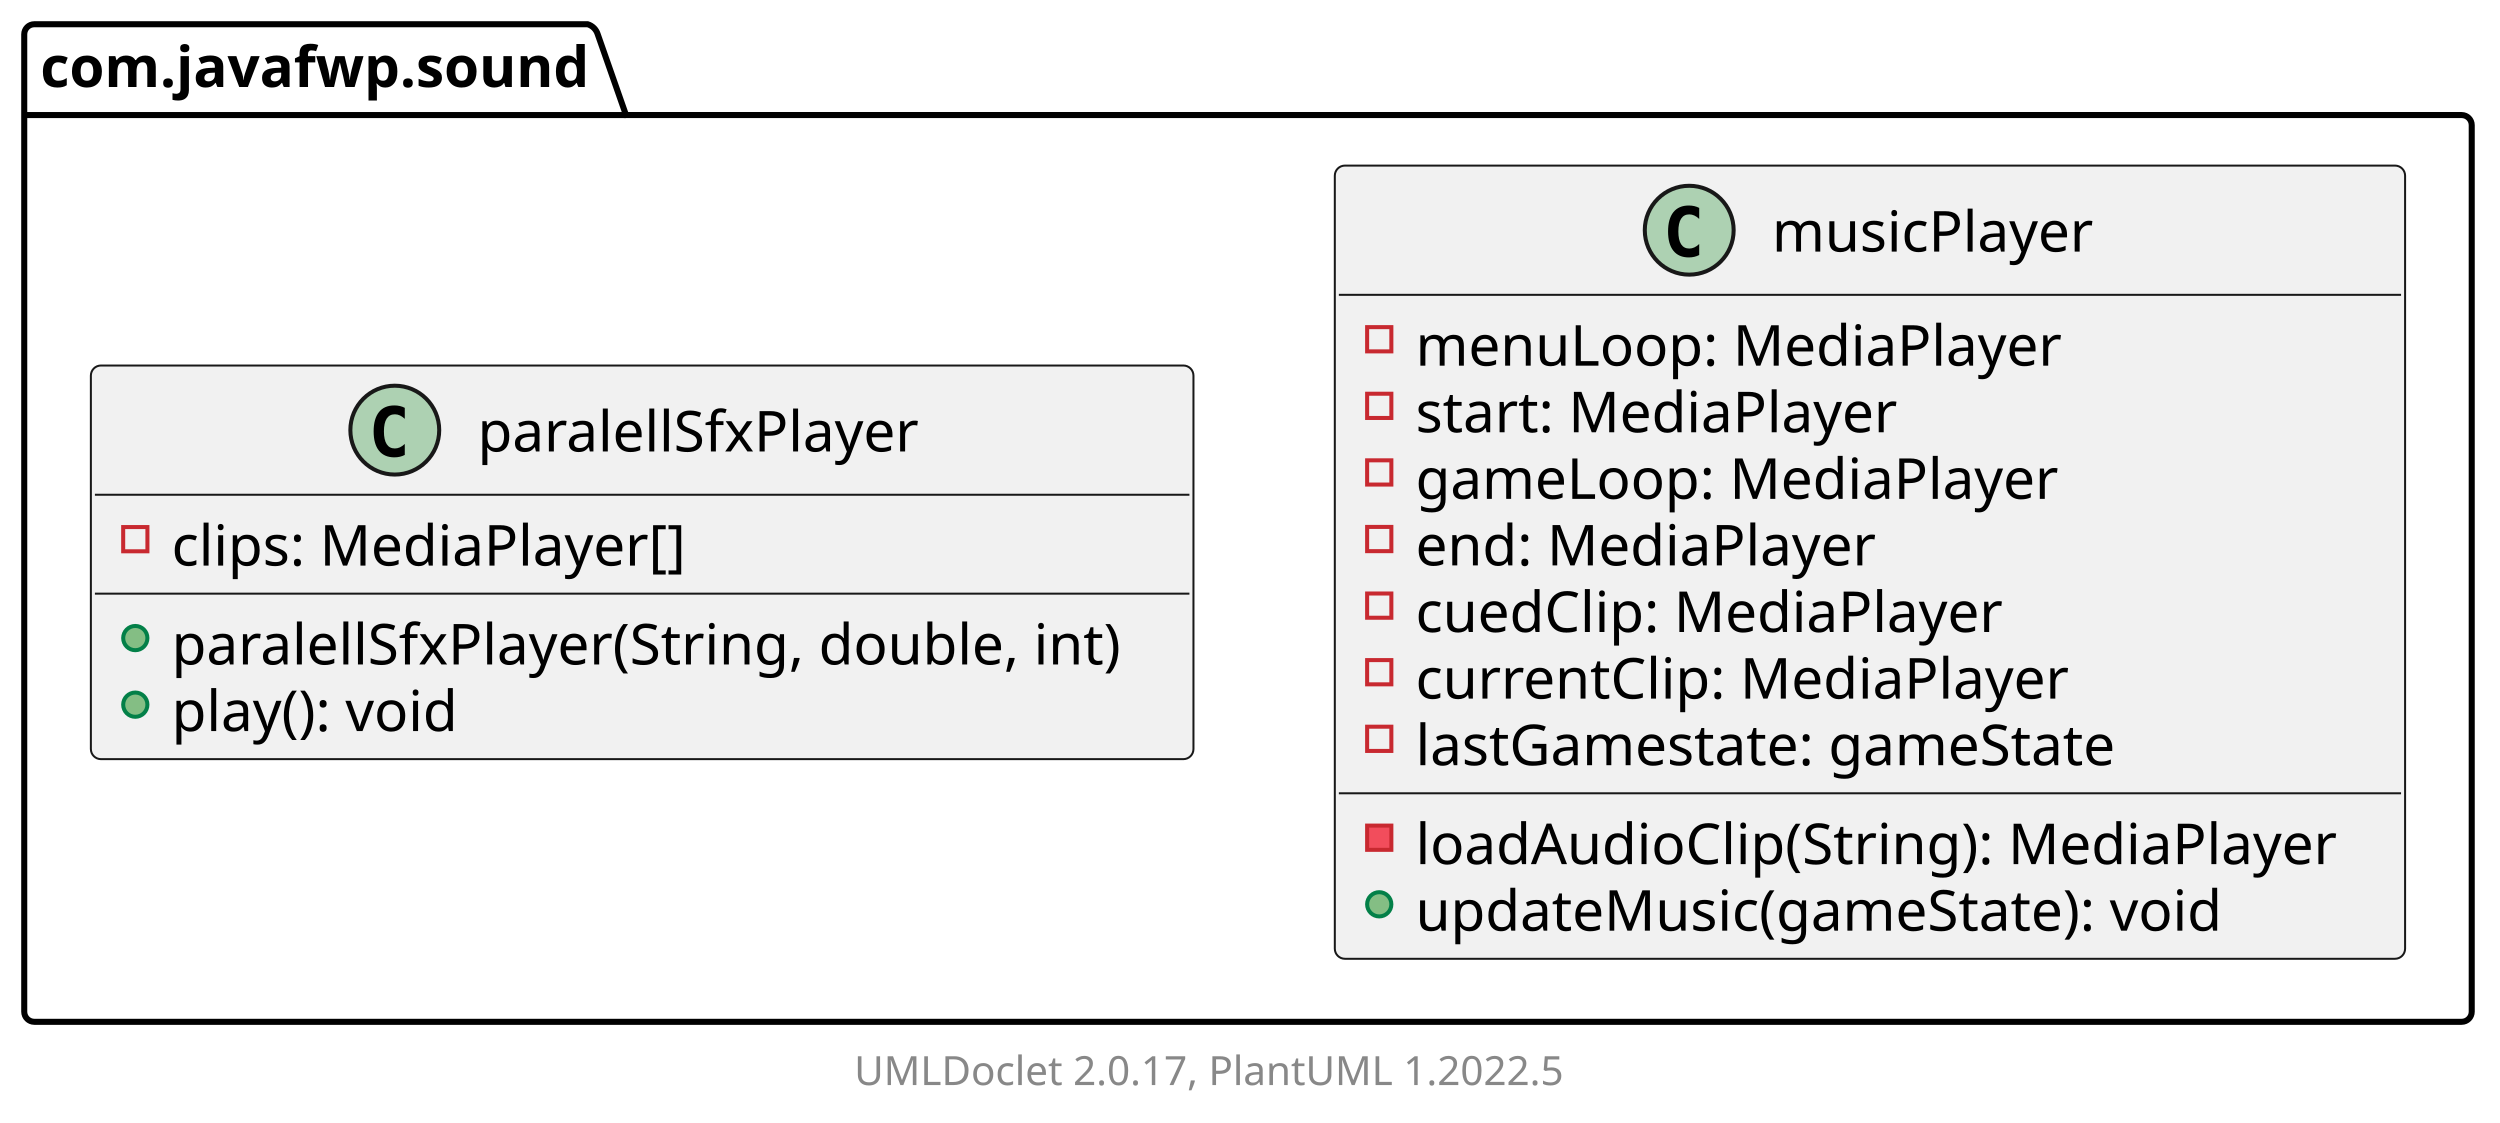
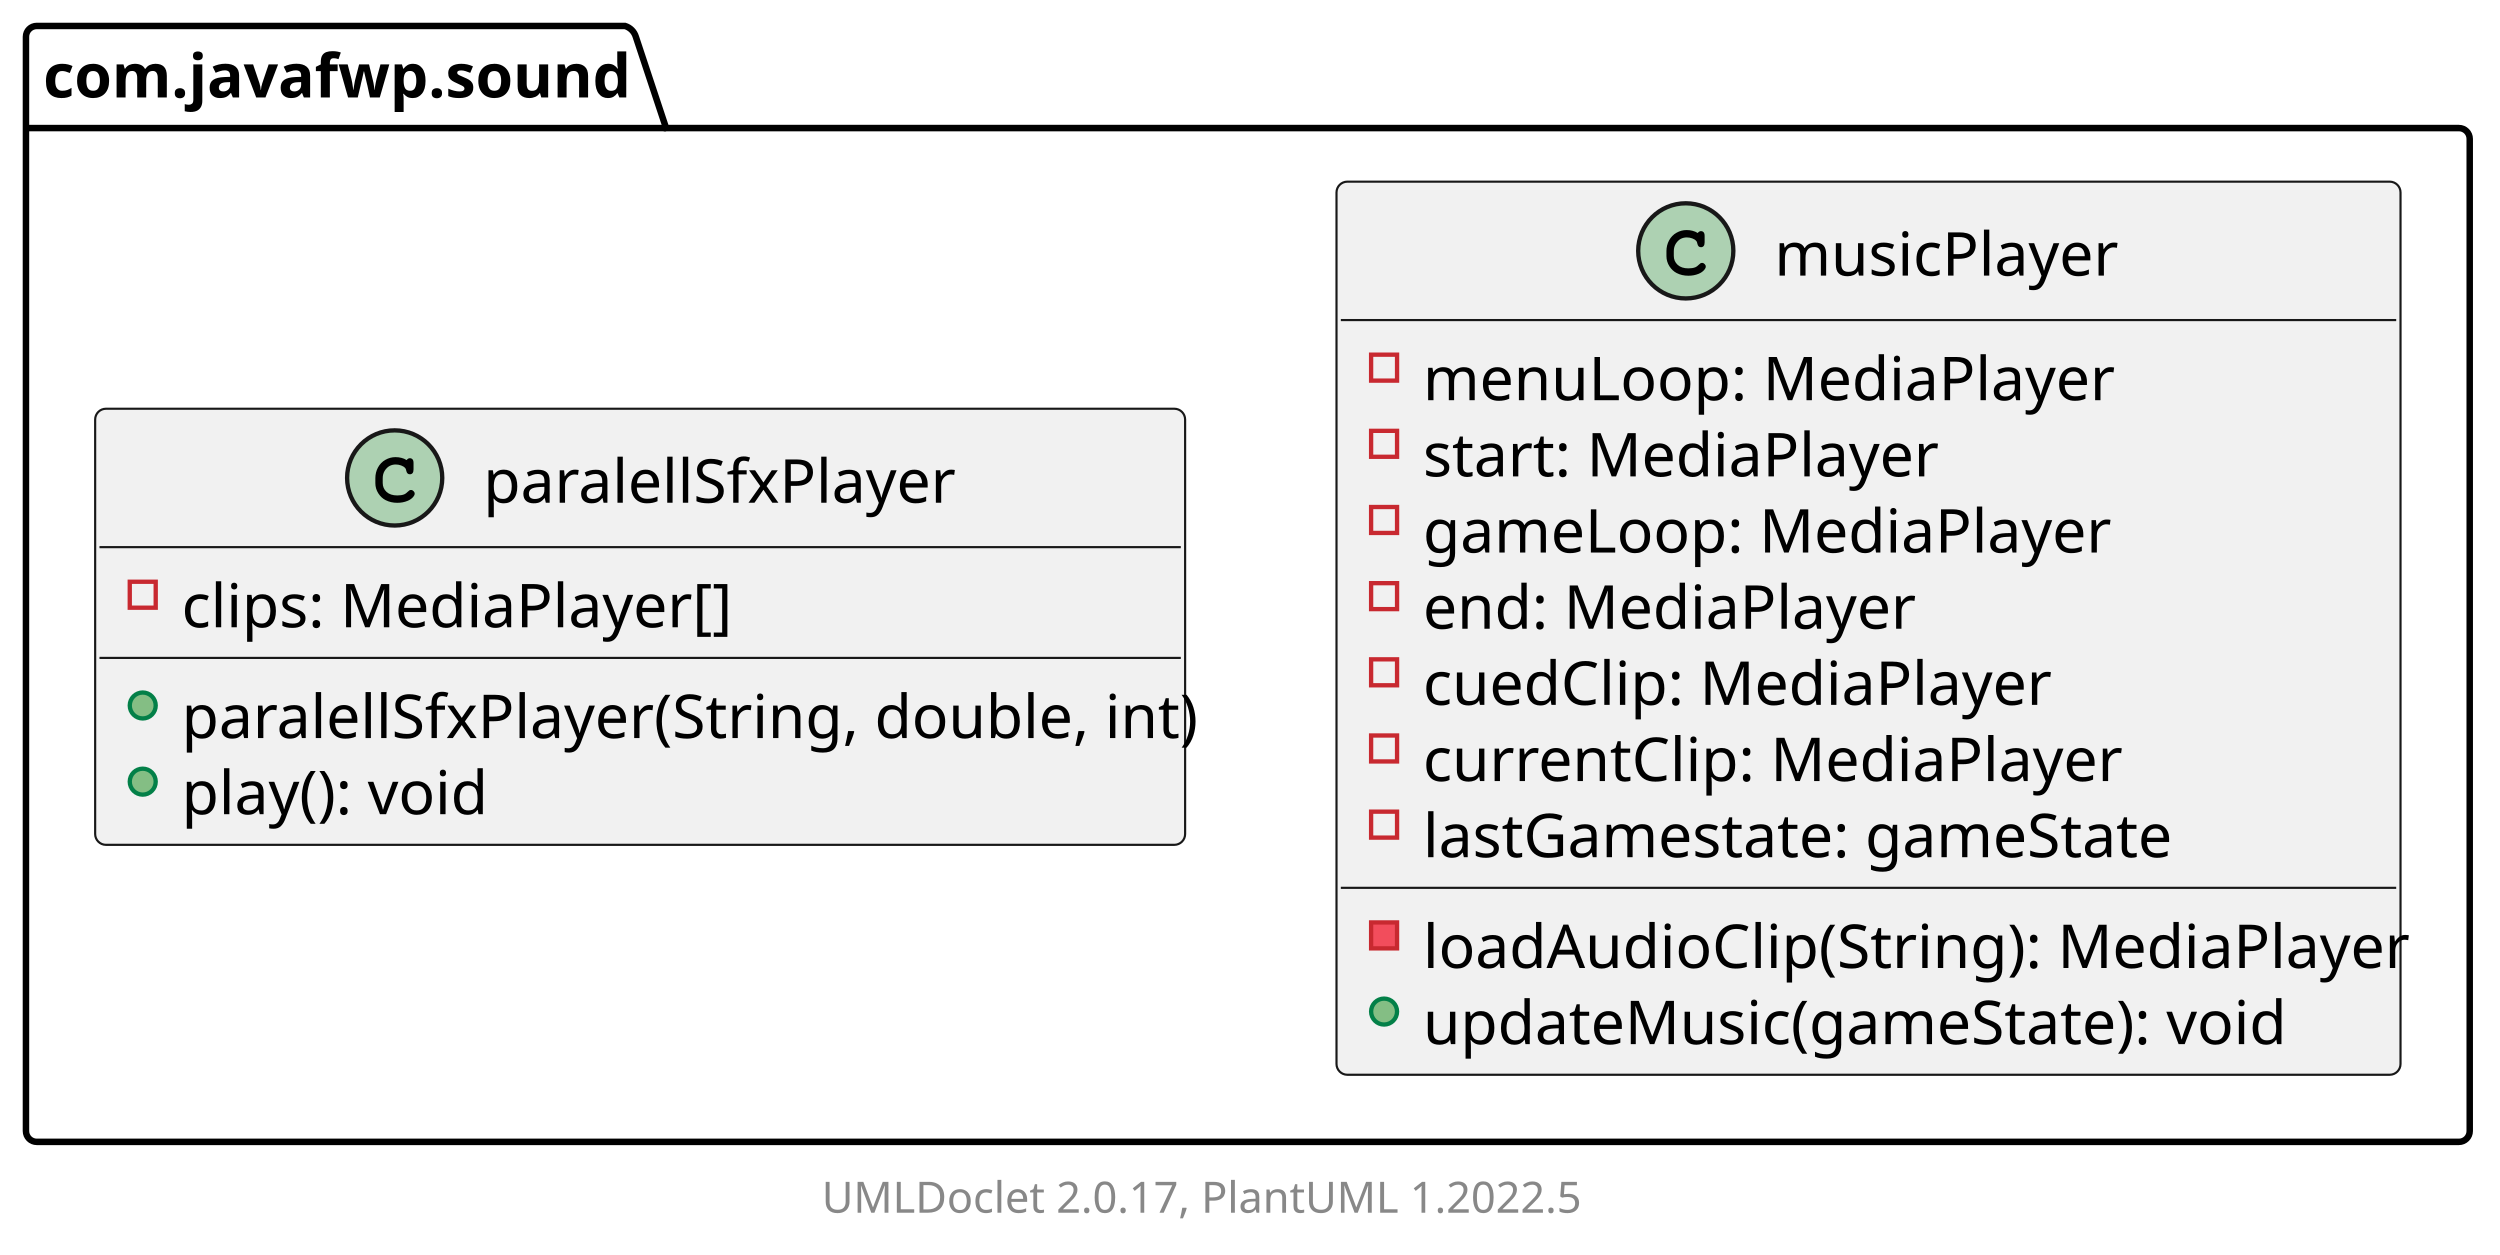
- <svg xmlns="http://www.w3.org/2000/svg" xmlns:xlink="http://www.w3.org/1999/xlink" contentStyleType="text/css" height="278px" preserveAspectRatio="none" style="width:619px;height:278px;background:#FFFFFF;" version="1.1" viewBox="0 0 619 278" width="619px" zoomAndPan="magnify">
+ <svg xmlns="http://www.w3.org/2000/svg" xmlns:xlink="http://www.w3.org/1999/xlink" contentStyleType="text/css" height="290px" preserveAspectRatio="none" style="width:578px;height:290px;background:#FFFFFF;" version="1.1" viewBox="0 0 578 290" width="578px" zoomAndPan="magnify">
  <defs />
  <g>
    <g id="cluster_com.javafwp.sound">
-       <path d="M8.5,6 L145.5,6 A3.75,3.75 0 0 1 148,8.5 L155,28.488 L609.5,28.488 A2.5,2.5 0 0 1 612,30.988 L612,250.5 A2.5,2.5 0 0 1 609.5,253 L8.5,253 A2.5,2.5 0 0 1 6,250.5 L6,8.5 A2.5,2.5 0 0 1 8.5,6 " style="stroke:#000000;stroke-width:1.5;fill:none;" />
-       <line style="stroke:#000000;stroke-width:1.5;fill:none;" x1="6" x2="155" y1="28.488" y2="28.488" />
-       <text fill="#000000" font-family="sans-serif" font-size="14" font-weight="bold" lengthAdjust="spacing" textLength="136" x="10" y="21.535">com.javafwp.sound</text>
+       <path d="M8.5,6 L144.5,6 A3.75,3.75 0 0 1 147,8.5 L154,29.609 L568.5,29.609 A2.5,2.5 0 0 1 571,32.109 L571,261.5 A2.5,2.5 0 0 1 568.5,264 L8.5,264 A2.5,2.5 0 0 1 6,261.5 L6,8.5 A2.5,2.5 0 0 1 8.5,6 " style="stroke:#000000;stroke-width:1.5;fill:none;" />
+       <line style="stroke:#000000;stroke-width:1.5;fill:none;" x1="6" x2="154" y1="29.609" y2="29.609" />
+       <text fill="#000000" font-family="sans-serif" font-size="14" font-weight="bold" lengthAdjust="spacing" textLength="135" x="10" y="22.533">com.javafwp.sound</text>
    </g>
    <a href="musicPlayer.html" target="_top" title="musicPlayer.html" xlink:actuate="onRequest" xlink:href="musicPlayer.html" xlink:show="new" xlink:title="musicPlayer.html" xlink:type="simple">
      <g id="elem_com.javafwp.sound.musicPlayer">
-         <rect codeLine="3" fill="#F1F1F1" height="196.394" id="com.javafwp.sound.musicPlayer" rx="2.5" ry="2.5" style="stroke:#181818;stroke-width:0.5;" width="265" x="330.5" y="41" />
-         <ellipse cx="418.25" cy="57" fill="#ADD1B2" rx="11" ry="11" style="stroke:#181818;stroke-width:1.0;" />
-         <path d="M420.723,63.143 Q420.142,63.442 419.503,63.591 Q418.864,63.741 418.158,63.741 Q415.651,63.741 414.332,62.089 Q413.012,60.437 413.012,57.316 Q413.012,54.187 414.332,52.535 Q415.651,50.883 418.158,50.883 Q418.864,50.883 419.511,51.032 Q420.159,51.182 420.723,51.48 L420.723,54.203 Q420.092,53.622 419.499,53.352 Q418.905,53.083 418.274,53.083 Q416.93,53.083 416.245,54.149 Q415.56,55.216 415.56,57.316 Q415.56,59.408 416.245,60.474 Q416.93,61.541 418.274,61.541 Q418.905,61.541 419.499,61.271 Q420.092,61.002 420.723,60.42 Z " fill="#000000" />
-         <text fill="#000000" font-family="sans-serif" font-size="14" lengthAdjust="spacing" textLength="81" x="438.75" y="62.291">musicPlayer</text>
-         <line style="stroke:#181818;stroke-width:0.5;" x1="331.5" x2="594.5" y1="73" y2="73" />
-         <rect fill="none" height="6" style="stroke:#C82930;stroke-width:1.0;" width="6" x="338.5" y="81" />
-         <text fill="#000000" font-family="sans-serif" font-size="14" lengthAdjust="spacing" textLength="163" x="350.5" y="90.535">menuLoop: MediaPlayer</text>
-         <rect fill="none" height="6" style="stroke:#C82930;stroke-width:1.0;" width="6" x="338.5" y="97.488" />
-         <text fill="#000000" font-family="sans-serif" font-size="14" lengthAdjust="spacing" textLength="121" x="350.5" y="107.023">start: MediaPlayer</text>
-         <rect fill="none" height="6" style="stroke:#C82930;stroke-width:1.0;" width="6" x="338.5" y="113.977" />
-         <text fill="#000000" font-family="sans-serif" font-size="14" lengthAdjust="spacing" textLength="162" x="350.5" y="123.512">gameLoop: MediaPlayer</text>
-         <rect fill="none" height="6" style="stroke:#C82930;stroke-width:1.0;" width="6" x="338.5" y="130.465" />
-         <text fill="#000000" font-family="sans-serif" font-size="14" lengthAdjust="spacing" textLength="116" x="350.5" y="140">end: MediaPlayer</text>
-         <rect fill="none" height="6" style="stroke:#C82930;stroke-width:1.0;" width="6" x="338.5" y="146.953" />
-         <text fill="#000000" font-family="sans-serif" font-size="14" lengthAdjust="spacing" textLength="150" x="350.5" y="156.488">cuedClip: MediaPlayer</text>
-         <rect fill="none" height="6" style="stroke:#C82930;stroke-width:1.0;" width="6" x="338.5" y="163.441" />
-         <text fill="#000000" font-family="sans-serif" font-size="14" lengthAdjust="spacing" textLength="167" x="350.5" y="172.977">currentClip: MediaPlayer</text>
-         <rect fill="none" height="6" style="stroke:#C82930;stroke-width:1.0;" width="6" x="338.5" y="179.93" />
-         <text fill="#000000" font-family="sans-serif" font-size="14" lengthAdjust="spacing" textLength="176" x="350.5" y="189.465">lastGamestate: gameState</text>
-         <line style="stroke:#181818;stroke-width:0.5;" x1="331.5" x2="594.5" y1="196.418" y2="196.418" />
-         <rect fill="#F24D5C" height="6" style="stroke:#C82930;stroke-width:1.0;" width="6" x="338.5" y="204.418" />
-         <text fill="#000000" font-family="sans-serif" font-size="14" lengthAdjust="spacing" textLength="239" x="350.5" y="213.953">loadAudioClip(String): MediaPlayer</text>
-         <ellipse cx="341.5" cy="223.906" fill="#84BE84" rx="3" ry="3" style="stroke:#038048;stroke-width:1.0;" />
-         <text fill="#000000" font-family="sans-serif" font-size="14" lengthAdjust="spacing" textLength="206" x="350.5" y="230.441">updateMusic(gameState): void</text>
+         <rect codeLine="3" fill="#F1F1F1" height="206.484" id="com.javafwp.sound.musicPlayer" rx="2.5" ry="2.5" style="stroke:#181818;stroke-width:0.5;" width="246" x="309" y="42" />
+         <ellipse cx="389.75" cy="58" fill="#ADD1B2" rx="11" ry="11" style="stroke:#181818;stroke-width:1.0;" />
+         <path d="M392.516,53.875 Q392.672,53.656 392.859,53.547 Q393.047,53.438 393.266,53.438 Q393.641,53.438 393.875,53.703 Q394.109,53.953 394.109,54.562 L394.109,56.016 Q394.109,56.625 393.875,56.891 Q393.641,57.156 393.266,57.156 Q392.922,57.156 392.719,56.953 Q392.516,56.766 392.406,56.25 Q392.359,55.891 392.172,55.703 Q391.844,55.328 391.234,55.109 Q390.625,54.891 390,54.891 Q389.234,54.891 388.594,55.219 Q387.969,55.547 387.469,56.297 Q386.984,57.047 386.984,58.078 L386.984,59.172 Q386.984,60.406 387.875,61.234 Q388.766,62.047 390.359,62.047 Q391.297,62.047 391.953,61.797 Q392.344,61.641 392.766,61.203 Q393.031,60.938 393.172,60.859 Q393.328,60.781 393.531,60.781 Q393.859,60.781 394.109,61.047 Q394.375,61.297 394.375,61.641 Q394.375,61.984 394.031,62.391 Q393.531,62.969 392.734,63.297 Q391.656,63.75 390.359,63.75 Q388.844,63.75 387.641,63.125 Q386.656,62.625 385.969,61.562 Q385.281,60.484 385.281,59.203 L385.281,58.047 Q385.281,56.719 385.891,55.578 Q386.516,54.422 387.609,53.812 Q388.703,53.188 389.938,53.188 Q390.672,53.188 391.312,53.359 Q391.969,53.516 392.516,53.875 Z " fill="#000000" />
+         <text fill="#000000" font-family="sans-serif" font-size="14" lengthAdjust="spacing" textLength="76" x="410.25" y="63.728">musicPlayer</text>
+         <line style="stroke:#181818;stroke-width:0.5;" x1="310" x2="554" y1="74" y2="74" />
+         <rect fill="none" height="6" style="stroke:#C82930;stroke-width:1.0;" width="6" x="317" y="82" />
+         <text fill="#000000" font-family="sans-serif" font-size="14" lengthAdjust="spacing" textLength="153" x="329" y="92.533">menuLoop: MediaPlayer</text>
+         <rect fill="none" height="6" style="stroke:#C82930;stroke-width:1.0;" width="6" x="317" y="99.609" />
+         <text fill="#000000" font-family="sans-serif" font-size="14" lengthAdjust="spacing" textLength="114" x="329" y="110.143">start: MediaPlayer</text>
+         <rect fill="none" height="6" style="stroke:#C82930;stroke-width:1.0;" width="6" x="317" y="117.219" />
+         <text fill="#000000" font-family="sans-serif" font-size="14" lengthAdjust="spacing" textLength="153" x="329" y="127.752">gameLoop: MediaPlayer</text>
+         <rect fill="none" height="6" style="stroke:#C82930;stroke-width:1.0;" width="6" x="317" y="134.828" />
+         <text fill="#000000" font-family="sans-serif" font-size="14" lengthAdjust="spacing" textLength="110" x="329" y="145.361">end: MediaPlayer</text>
+         <rect fill="none" height="6" style="stroke:#C82930;stroke-width:1.0;" width="6" x="317" y="152.438" />
+         <text fill="#000000" font-family="sans-serif" font-size="14" lengthAdjust="spacing" textLength="141" x="329" y="162.971">cuedClip: MediaPlayer</text>
+         <rect fill="none" height="6" style="stroke:#C82930;stroke-width:1.0;" width="6" x="317" y="170.047" />
+         <text fill="#000000" font-family="sans-serif" font-size="14" lengthAdjust="spacing" textLength="155" x="329" y="180.58">currentClip: MediaPlayer</text>
+         <rect fill="none" height="6" style="stroke:#C82930;stroke-width:1.0;" width="6" x="317" y="187.656" />
+         <text fill="#000000" font-family="sans-serif" font-size="14" lengthAdjust="spacing" textLength="167" x="329" y="198.19">lastGamestate: gameState</text>
+         <line style="stroke:#181818;stroke-width:0.5;" x1="310" x2="554" y1="205.266" y2="205.266" />
+         <rect fill="#F24D5C" height="6" style="stroke:#C82930;stroke-width:1.0;" width="6" x="317" y="213.266" />
+         <text fill="#000000" font-family="sans-serif" font-size="14" lengthAdjust="spacing" textLength="220" x="329" y="223.799">loadAudioClip(String): MediaPlayer</text>
+         <ellipse cx="320" cy="233.875" fill="#84BE84" rx="3" ry="3" style="stroke:#038048;stroke-width:1.0;" />
+         <text fill="#000000" font-family="sans-serif" font-size="14" lengthAdjust="spacing" textLength="192" x="329" y="241.408">updateMusic(gameState): void</text>
      </g>
    </a>
    <a href="paralellSfxPlayer.html" target="_top" title="paralellSfxPlayer.html" xlink:actuate="onRequest" xlink:href="paralellSfxPlayer.html" xlink:show="new" xlink:title="paralellSfxPlayer.html" xlink:type="simple">
      <g id="elem_com.javafwp.sound.paralellSfxPlayer">
-         <rect codeLine="15" fill="#F1F1F1" height="97.465" id="com.javafwp.sound.paralellSfxPlayer" rx="2.5" ry="2.5" style="stroke:#181818;stroke-width:0.5;" width="273" x="22.5" y="90.5" />
-         <ellipse cx="97.75" cy="106.5" fill="#ADD1B2" rx="11" ry="11" style="stroke:#181818;stroke-width:1.0;" />
-         <path d="M100.223,112.643 Q99.642,112.942 99.003,113.091 Q98.364,113.241 97.658,113.241 Q95.151,113.241 93.832,111.589 Q92.512,109.937 92.512,106.816 Q92.512,103.686 93.832,102.035 Q95.151,100.383 97.658,100.383 Q98.364,100.383 99.011,100.532 Q99.659,100.682 100.223,100.981 L100.223,103.703 Q99.592,103.122 98.999,102.852 Q98.405,102.582 97.774,102.582 Q96.43,102.582 95.745,103.649 Q95.06,104.716 95.06,106.816 Q95.06,108.908 95.745,109.974 Q96.43,111.041 97.774,111.041 Q98.405,111.041 98.999,110.771 Q99.592,110.501 100.223,109.92 Z " fill="#000000" />
-         <text fill="#000000" font-family="sans-serif" font-size="14" lengthAdjust="spacing" textLength="114" x="118.25" y="111.791">paralellSfxPlayer</text>
-         <line style="stroke:#181818;stroke-width:0.5;" x1="23.5" x2="294.5" y1="122.5" y2="122.5" />
-         <rect fill="none" height="6" style="stroke:#C82930;stroke-width:1.0;" width="6" x="30.5" y="130.5" />
-         <text fill="#000000" font-family="sans-serif" font-size="14" lengthAdjust="spacing" textLength="131" x="42.5" y="140.035">clips: MediaPlayer[]</text>
-         <line style="stroke:#181818;stroke-width:0.5;" x1="23.5" x2="294.5" y1="146.988" y2="146.988" />
-         <ellipse cx="33.5" cy="157.988" fill="#84BE84" rx="3" ry="3" style="stroke:#038048;stroke-width:1.0;" />
-         <text fill="#000000" font-family="sans-serif" font-size="14" lengthAdjust="spacing" textLength="247" x="42.5" y="164.523">paralellSfxPlayer(String, double, int)</text>
-         <ellipse cx="33.5" cy="174.477" fill="#84BE84" rx="3" ry="3" style="stroke:#038048;stroke-width:1.0;" />
-         <text fill="#000000" font-family="sans-serif" font-size="14" lengthAdjust="spacing" textLength="75" x="42.5" y="181.012">play(): void</text>
+         <rect codeLine="15" fill="#F1F1F1" height="100.828" id="com.javafwp.sound.paralellSfxPlayer" rx="2.5" ry="2.5" style="stroke:#181818;stroke-width:0.5;" width="252" x="22" y="94.5" />
+         <ellipse cx="91.25" cy="110.5" fill="#ADD1B2" rx="11" ry="11" style="stroke:#181818;stroke-width:1.0;" />
+         <path d="M94.016,106.375 Q94.172,106.156 94.359,106.047 Q94.547,105.938 94.766,105.938 Q95.141,105.938 95.375,106.203 Q95.609,106.453 95.609,107.062 L95.609,108.516 Q95.609,109.125 95.375,109.391 Q95.141,109.656 94.766,109.656 Q94.422,109.656 94.219,109.453 Q94.016,109.266 93.906,108.75 Q93.859,108.391 93.672,108.203 Q93.344,107.828 92.734,107.609 Q92.125,107.391 91.5,107.391 Q90.734,107.391 90.094,107.719 Q89.469,108.047 88.969,108.797 Q88.484,109.547 88.484,110.578 L88.484,111.672 Q88.484,112.906 89.375,113.734 Q90.266,114.547 91.859,114.547 Q92.797,114.547 93.453,114.297 Q93.844,114.141 94.266,113.703 Q94.531,113.438 94.672,113.359 Q94.828,113.281 95.031,113.281 Q95.359,113.281 95.609,113.547 Q95.875,113.797 95.875,114.141 Q95.875,114.484 95.531,114.891 Q95.031,115.469 94.234,115.797 Q93.156,116.25 91.859,116.25 Q90.344,116.25 89.141,115.625 Q88.156,115.125 87.469,114.062 Q86.781,112.984 86.781,111.703 L86.781,110.547 Q86.781,109.219 87.391,108.078 Q88.016,106.922 89.109,106.312 Q90.203,105.688 91.438,105.688 Q92.172,105.688 92.812,105.859 Q93.469,106.016 94.016,106.375 Z " fill="#000000" />
+         <text fill="#000000" font-family="sans-serif" font-size="14" lengthAdjust="spacing" textLength="105" x="111.75" y="116.228">paralellSfxPlayer</text>
+         <line style="stroke:#181818;stroke-width:0.5;" x1="23" x2="273" y1="126.5" y2="126.5" />
+         <rect fill="none" height="6" style="stroke:#C82930;stroke-width:1.0;" width="6" x="30" y="134.5" />
+         <text fill="#000000" font-family="sans-serif" font-size="14" lengthAdjust="spacing" textLength="122" x="42" y="145.033">clips: MediaPlayer[]</text>
+         <line style="stroke:#181818;stroke-width:0.5;" x1="23" x2="273" y1="152.109" y2="152.109" />
+         <ellipse cx="33" cy="163.109" fill="#84BE84" rx="3" ry="3" style="stroke:#038048;stroke-width:1.0;" />
+         <text fill="#000000" font-family="sans-serif" font-size="14" lengthAdjust="spacing" textLength="226" x="42" y="170.643">paralellSfxPlayer(String, double, int)</text>
+         <ellipse cx="33" cy="180.719" fill="#84BE84" rx="3" ry="3" style="stroke:#038048;stroke-width:1.0;" />
+         <text fill="#000000" font-family="sans-serif" font-size="14" lengthAdjust="spacing" textLength="70" x="42" y="188.252">play(): void</text>
      </g>
    </a>
-     <rect height="11.777" style="stroke:#00000000;stroke-width:1.0;fill:none;" width="182" x="211.5" y="259" />
-     <text fill="#888888" font-family="sans-serif" font-size="10" lengthAdjust="spacing" textLength="182" x="211.5" y="268.668">UMLDoclet 2.0.17, PlantUML 1.2022.5</text>
+     <rect height="12.578" style="stroke:#00000000;stroke-width:1.0;fill:none;" width="184" x="190" y="270" />
+     <text fill="#888888" font-family="sans-serif" font-size="10" lengthAdjust="spacing" textLength="184" x="190" y="280.381">UMLDoclet 2.0.17, PlantUML 1.2022.5</text>
  </g>
</svg>
